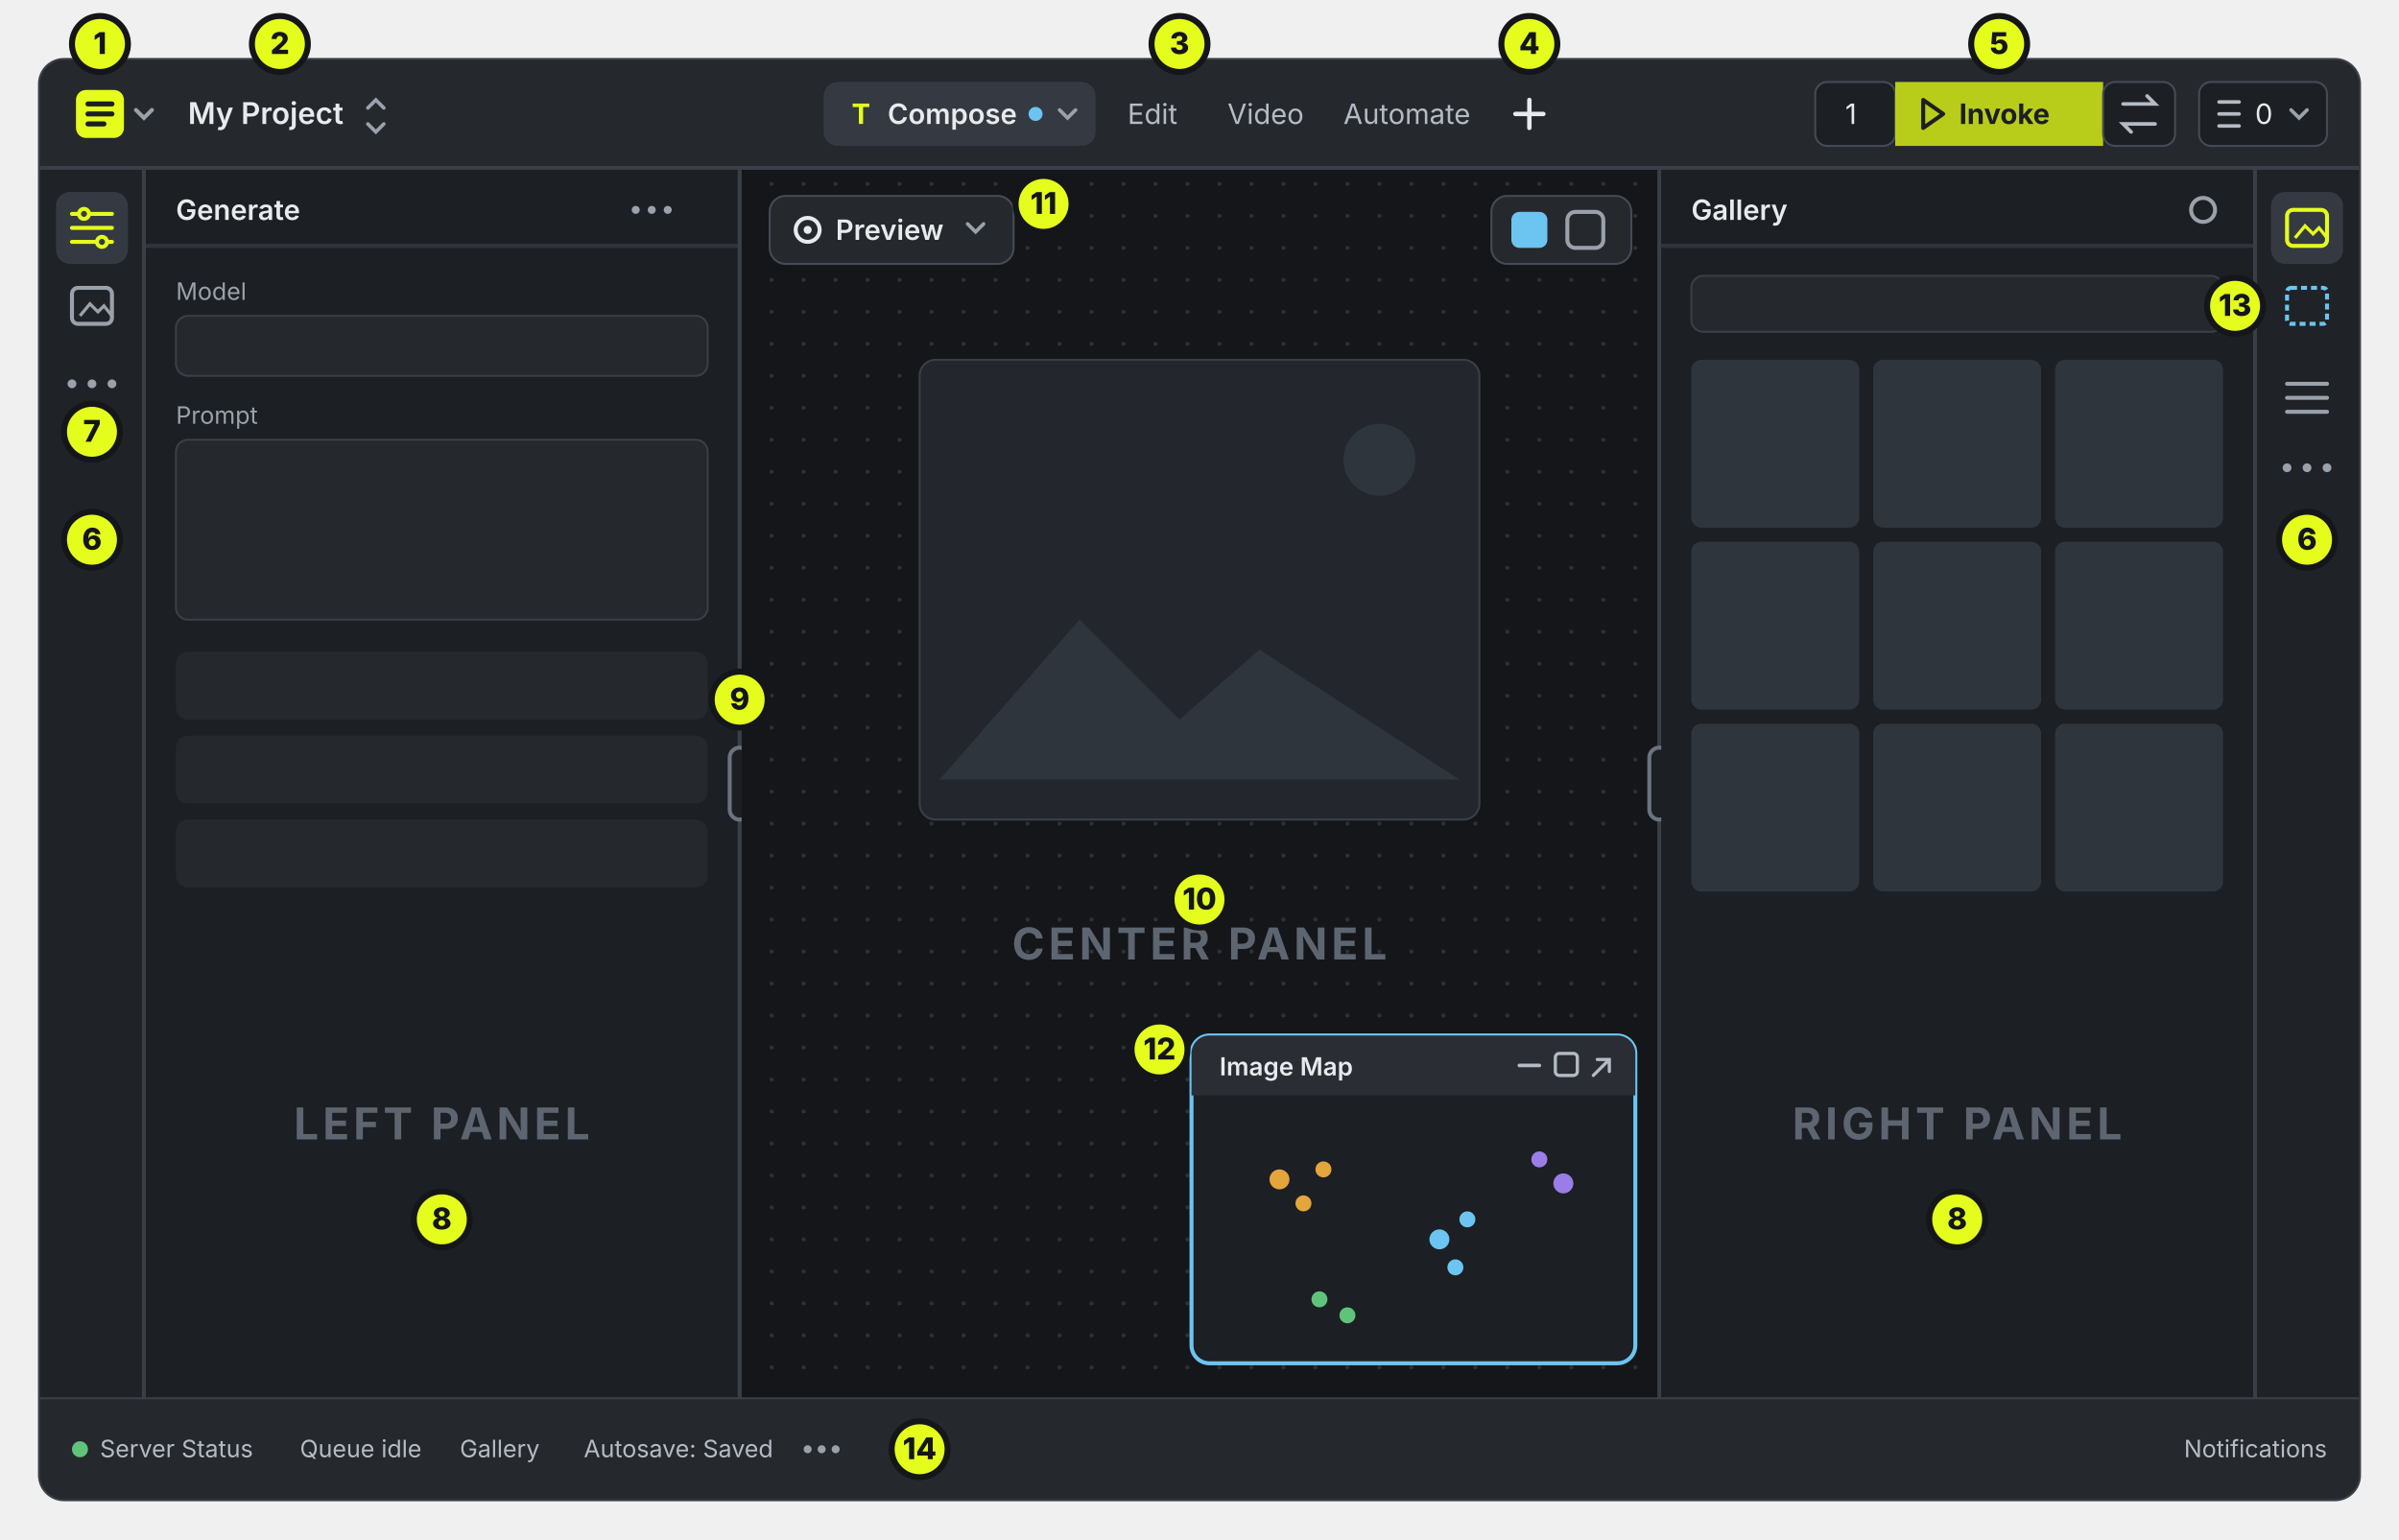
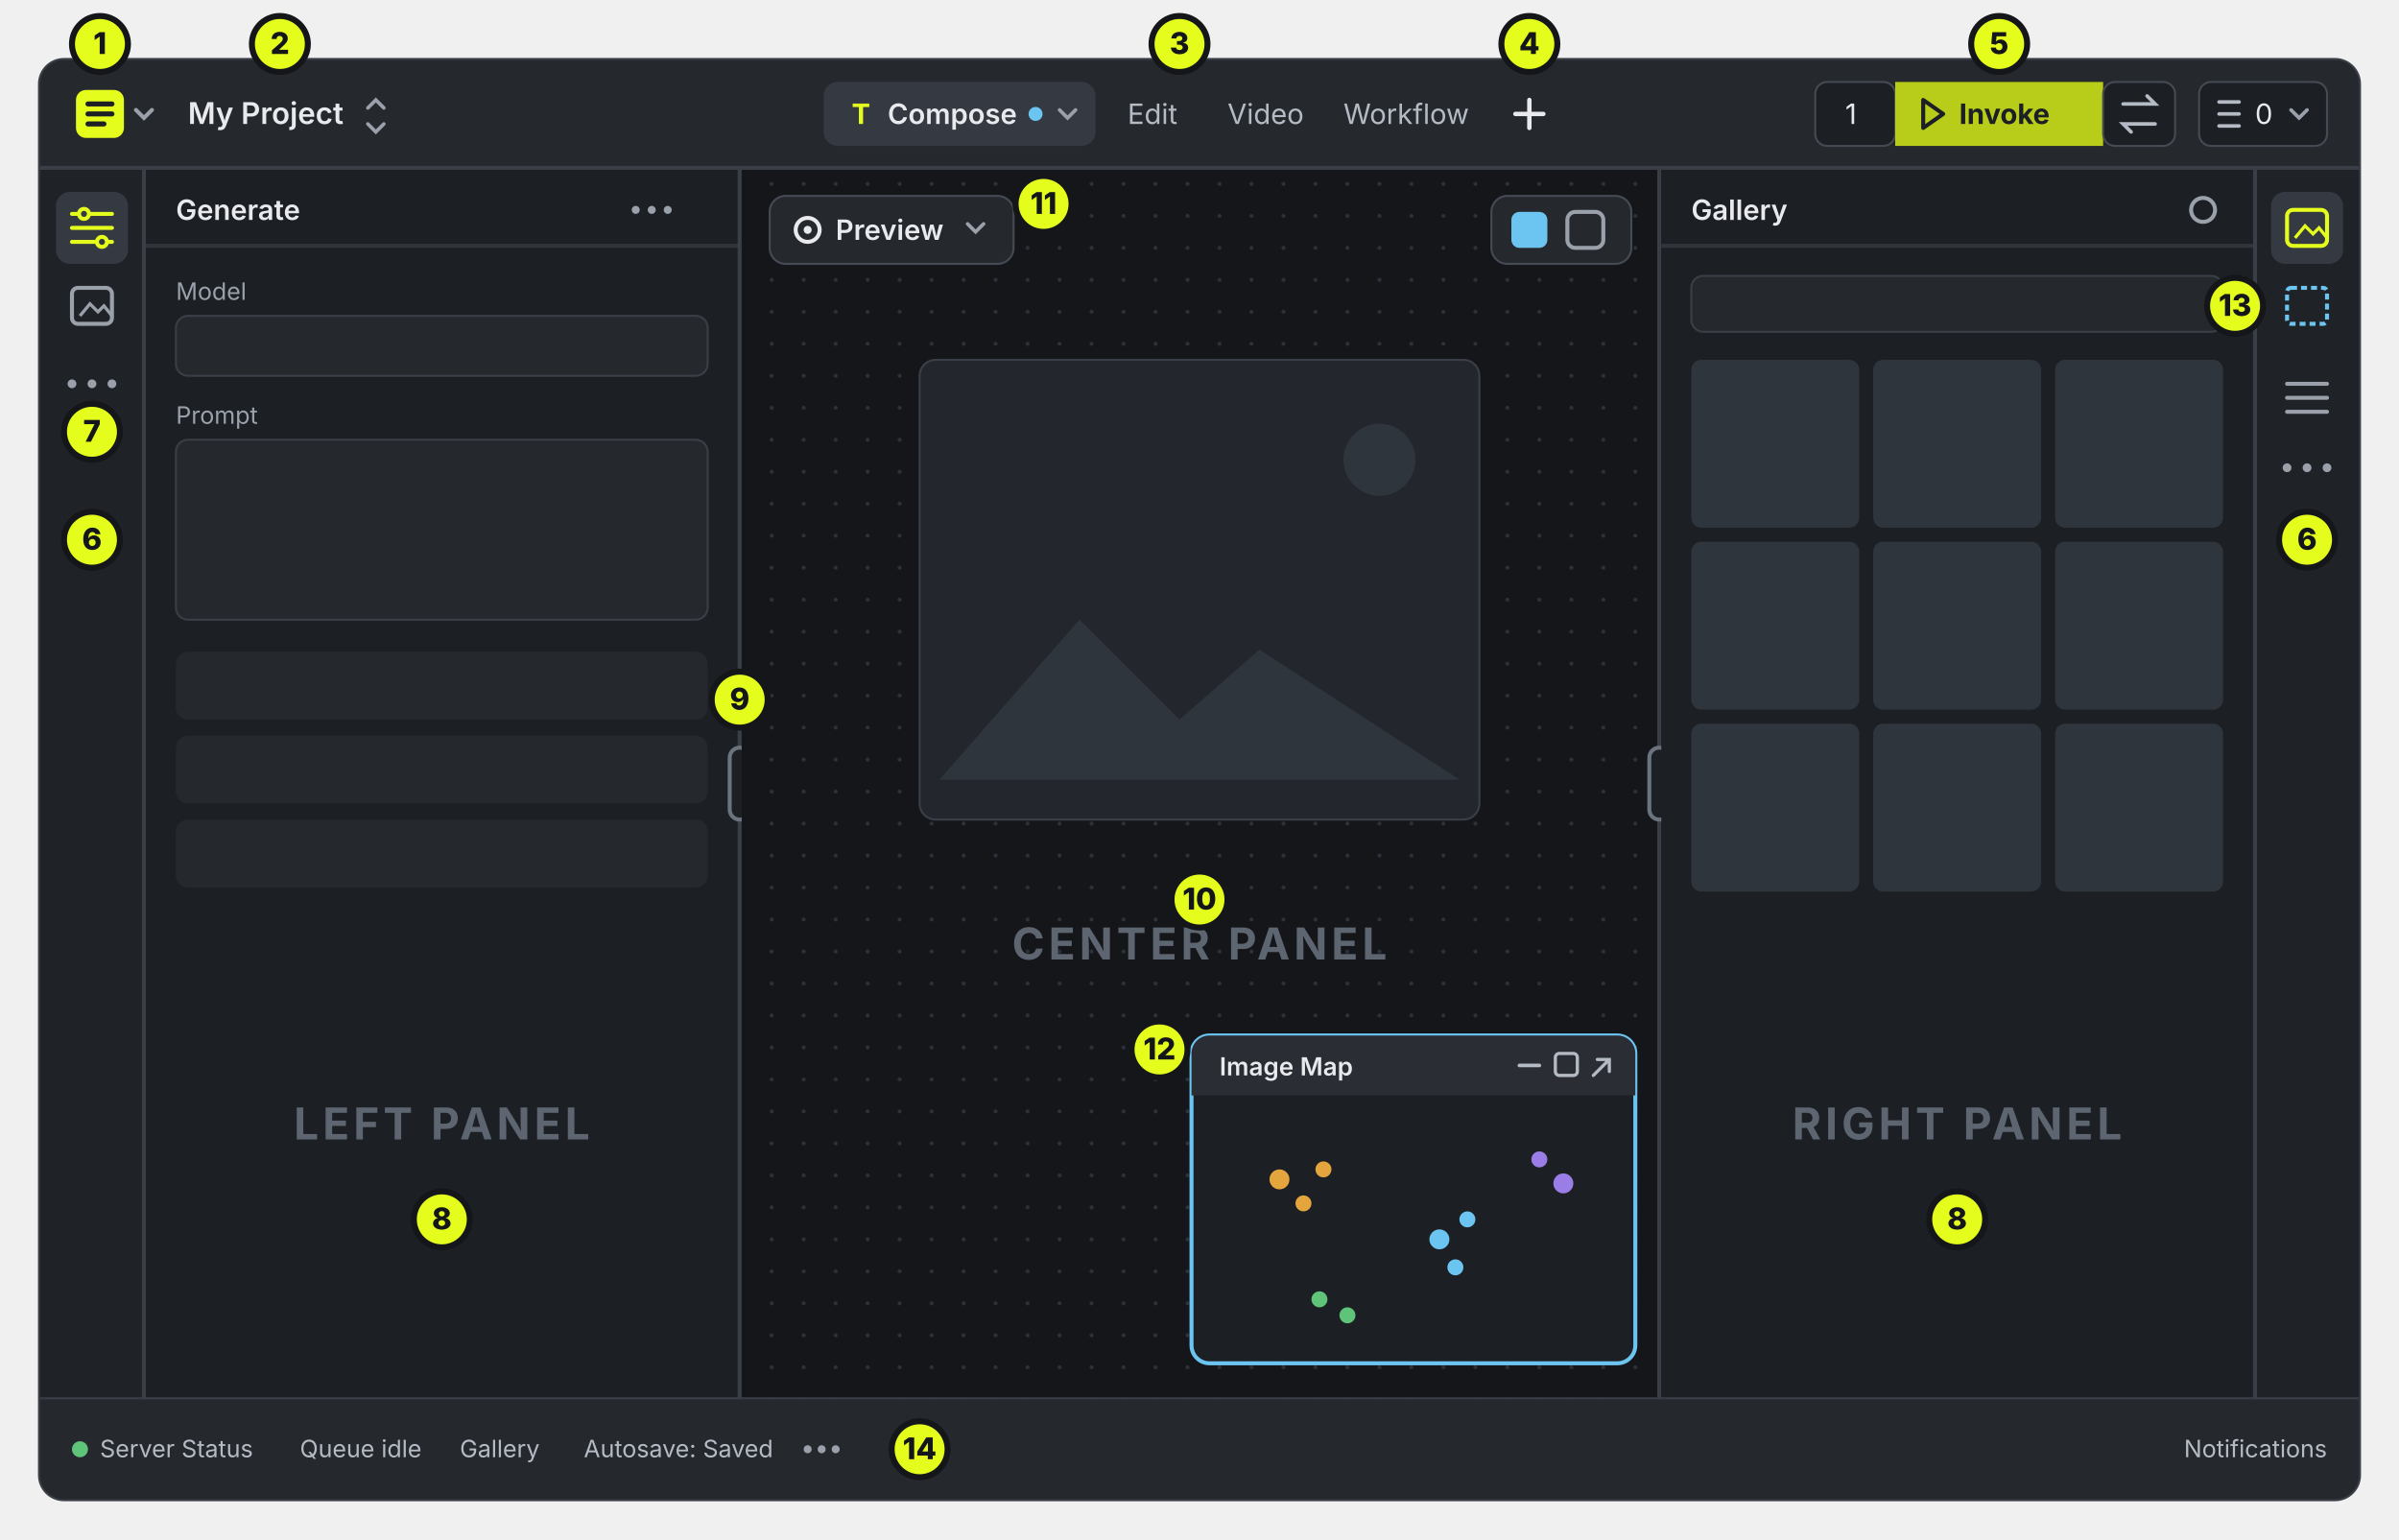
<svg xmlns="http://www.w3.org/2000/svg" viewBox="0 -10 1200 770" width="1200" height="770" font-family="Inter, 'Helvetica Neue', Arial, sans-serif">
  <style>
    .wbl-callout { cursor: help; outline: none; }
    .wbl-callout text { font-size: 15px; font-weight: 800; fill: #14161a; text-anchor: middle; pointer-events: none; }
    .wbl-callout circle { transition: r 120ms ease-out; }
    .wbl-callout:hover circle, .wbl-callout:focus circle { r: 17px; stroke: #ffffff; }
    .wbl-tip { opacity: 0; pointer-events: none; transition: opacity 120ms ease-out; }
    .wbl-tip rect { fill: #0e1013; stroke: #e4fd1d; stroke-width: 2; }
    .wbl-tip text { fill: #d7dbe0; font-size: 20px; }
    .wbl-tip .wbl-tip-title { fill: #ffffff; font-size: 23px; font-weight: 700; }
    #wbl-c1:hover ~ #wbl-t1, #wbl-c1:focus-visible ~ #wbl-t1, #wbl-c1:focus ~ #wbl-t1,
    #wbl-c2:hover ~ #wbl-t2, #wbl-c2:focus-visible ~ #wbl-t2, #wbl-c2:focus ~ #wbl-t2,
    #wbl-c3:hover ~ #wbl-t3, #wbl-c3:focus-visible ~ #wbl-t3, #wbl-c3:focus ~ #wbl-t3,
    #wbl-c4:hover ~ #wbl-t4, #wbl-c4:focus-visible ~ #wbl-t4, #wbl-c4:focus ~ #wbl-t4,
    #wbl-c5:hover ~ #wbl-t5, #wbl-c5:focus-visible ~ #wbl-t5, #wbl-c5:focus ~ #wbl-t5,
    #wbl-c6a:hover ~ #wbl-t6a, #wbl-c6a:focus-visible ~ #wbl-t6a, #wbl-c6a:focus ~ #wbl-t6a,
    #wbl-c6b:hover ~ #wbl-t6b, #wbl-c6b:focus-visible ~ #wbl-t6b, #wbl-c6b:focus ~ #wbl-t6b,
    #wbl-c7:hover ~ #wbl-t7, #wbl-c7:focus-visible ~ #wbl-t7, #wbl-c7:focus ~ #wbl-t7,
    #wbl-c8a:hover ~ #wbl-t8a, #wbl-c8a:focus-visible ~ #wbl-t8a, #wbl-c8a:focus ~ #wbl-t8a,
    #wbl-c8b:hover ~ #wbl-t8b, #wbl-c8b:focus-visible ~ #wbl-t8b, #wbl-c8b:focus ~ #wbl-t8b,
    #wbl-c9:hover ~ #wbl-t9, #wbl-c9:focus-visible ~ #wbl-t9, #wbl-c9:focus ~ #wbl-t9,
    #wbl-c10:hover ~ #wbl-t10, #wbl-c10:focus-visible ~ #wbl-t10, #wbl-c10:focus ~ #wbl-t10,
    #wbl-c11:hover ~ #wbl-t11, #wbl-c11:focus-visible ~ #wbl-t11, #wbl-c11:focus ~ #wbl-t11,
    #wbl-c12:hover ~ #wbl-t12, #wbl-c12:focus-visible ~ #wbl-t12, #wbl-c12:focus ~ #wbl-t12,
    #wbl-c13:hover ~ #wbl-t13, #wbl-c13:focus-visible ~ #wbl-t13, #wbl-c13:focus ~ #wbl-t13,
    #wbl-c14:hover ~ #wbl-t14, #wbl-c14:focus-visible ~ #wbl-t14, #wbl-c14:focus ~ #wbl-t14 { opacity: 1; }
  </style>
  <defs>
    <pattern id="wbl-dots" width="16" height="16" patternUnits="userSpaceOnUse">
      <circle cx="2" cy="2" r="1" fill="#2c3139" />
    </pattern>
  </defs>
  <rect x="20" y="20" width="1160" height="720" rx="12" fill="#1c1f23" stroke="#3a3f47" stroke-width="2" />
  <path d="M20 32a12 12 0 0 1 12-12h1136a12 12 0 0 1 12 12v42H20z" fill="#25282d" />
  <line x1="20" y1="74" x2="1180" y2="74" stroke="#3a3f47" stroke-width="2" />
  <rect x="38" y="35" width="24" height="24" rx="5" fill="#e4fd1d" />
  <path d="M44 42h12M44 47h12M44 52h8" stroke="#1c1f23" stroke-width="2.5" stroke-linecap="round" />
  <path d="M68 45l4 4 4-4" fill="none" stroke="#9aa1ab" stroke-width="2" stroke-linecap="round" />
  <text x="94" y="52" fill="#e8eaed" font-size="15" font-weight="600">My Project</text>
  <path d="M184 44l4-4 4 4M184 52l4 4 4-4" fill="none" stroke="#9aa1ab" stroke-width="1.8" stroke-linecap="round" />
  <rect x="412" y="31" width="136" height="32" rx="7" fill="#353a42" />
  <text x="426" y="52" fill="#e4fd1d" font-size="14" font-weight="700">T</text>
  <text x="444" y="52" fill="#e8eaed" font-size="14" font-weight="600">Compose</text>
  <circle cx="518" cy="47" r="3.5" fill="#6cc4f0" />
  <path d="M530 45l4 4 4-4" fill="none" stroke="#9aa1ab" stroke-width="1.8" stroke-linecap="round" />
  <text x="564" y="52" fill="#b5bbc4" font-size="14">Edit</text>
  <text x="614" y="52" fill="#b5bbc4" font-size="14">Video</text>
-   <text x="672" y="52" fill="#b5bbc4" font-size="14">Automate</text>
+   <text x="672" y="52" fill="#b5bbc4" font-size="14">Workflow</text>
  <path d="M758 47h14M765 40v14" stroke="#e8eaed" stroke-width="2.2" stroke-linecap="round" />
  <rect x="908" y="31" width="40" height="32" rx="6" fill="#1c1f23" stroke="#454b55" />
  <text x="923" y="52" fill="#e8eaed" font-size="14">1</text>
  <rect x="948" y="31" width="104" height="32" fill="#b8cc1a" />
  <path d="M962 40l10 7-10 7z" fill="none" stroke="#1c1f23" stroke-width="2" stroke-linejoin="round" />
  <text x="980" y="52" fill="#1c1f23" font-size="14" font-weight="700">Invoke</text>
  <rect x="1052" y="31" width="36" height="32" rx="6" fill="#1c1f23" stroke="#454b55" />
  <path d="M1062 42h16l-4-4M1078 52h-16l4 4" fill="none" stroke="#b5bbc4" stroke-width="1.8" stroke-linecap="round" />
  <rect x="1100" y="31" width="64" height="32" rx="6" fill="#1c1f23" stroke="#454b55" />
  <path d="M1110 41h10M1110 47h10M1110 53h10" stroke="#b5bbc4" stroke-width="1.8" stroke-linecap="round" />
  <text x="1128" y="52" fill="#e8eaed" font-size="14">0</text>
  <path d="M1146 45l4 4 4-4" fill="none" stroke="#9aa1ab" stroke-width="1.8" stroke-linecap="round" />
  <rect x="20" y="75" width="52" height="615" fill="#1f2226" />
  <line x1="72" y1="75" x2="72" y2="690" stroke="#3a3f47" stroke-width="2" />
  <rect x="28" y="86" width="36" height="36" rx="7" fill="#353a42" />
  <path d="M36 97h20M36 104h20M36 111h20" stroke="#e4fd1d" stroke-width="2" stroke-linecap="round" />
  <circle cx="42" cy="97" r="2.5" fill="#353a42" stroke="#e4fd1d" stroke-width="2" />
  <circle cx="51" cy="111" r="2.5" fill="#353a42" stroke="#e4fd1d" stroke-width="2" />
  <rect x="36" y="134" width="20" height="18" rx="3" fill="none" stroke="#9aa1ab" stroke-width="2" />
  <path d="M40 148l5-6 4 4 3-3 4 5" fill="none" stroke="#9aa1ab" stroke-width="1.6" />
  <circle cx="36" cy="182" r="2.2" fill="#9aa1ab" />
  <circle cx="46" cy="182" r="2.2" fill="#9aa1ab" />
  <circle cx="56" cy="182" r="2.2" fill="#9aa1ab" />
  <rect x="73" y="75" width="297" height="615" fill="#1c1f23" />
  <line x1="73" y1="113" x2="370" y2="113" stroke="#30353c" stroke-width="2" />
  <text x="88" y="100" fill="#e8eaed" font-size="14" font-weight="600">Generate</text>
  <circle cx="318" cy="95" r="2" fill="#9aa1ab" />
  <circle cx="326" cy="95" r="2" fill="#9aa1ab" />
  <circle cx="334" cy="95" r="2" fill="#9aa1ab" />
  <text x="88" y="140" fill="#9aa1ab" font-size="12">Model</text>
  <rect x="88" y="148" width="266" height="30" rx="6" fill="#25282d" stroke="#3a3f47" />
  <text x="88" y="202" fill="#9aa1ab" font-size="12">Prompt</text>
  <rect x="88" y="210" width="266" height="90" rx="6" fill="#25282d" stroke="#3a3f47" />
  <rect x="88" y="316" width="266" height="34" rx="6" fill="#25282d" />
  <rect x="88" y="358" width="266" height="34" rx="6" fill="#25282d" />
  <rect x="88" y="400" width="266" height="34" rx="6" fill="#25282d" />
  <text x="221" y="560" fill="#5d6570" font-size="22" font-weight="700" text-anchor="middle" letter-spacing="2">LEFT PANEL</text>
  <line x1="370" y1="75" x2="370" y2="690" stroke="#3a3f47" stroke-width="2" />
  <rect x="365" y="364" width="10" height="36" rx="5" fill="#1c1f23" stroke="#6b737e" stroke-width="2" />
  <rect x="371" y="75" width="458" height="615" fill="#14161a" />
  <rect x="371" y="75" width="458" height="615" fill="url(#wbl-dots)" />
  <rect x="385" y="88" width="122" height="34" rx="8" fill="#25282d" stroke="#454b55" />
  <circle cx="404" cy="105" r="6" fill="none" stroke="#e8eaed" stroke-width="2" />
  <circle cx="404" cy="105" r="2" fill="#e8eaed" />
  <text x="418" y="110" fill="#e8eaed" font-size="14" font-weight="600">Preview</text>
  <path d="M484 102l4 4 4-4" fill="none" stroke="#9aa1ab" stroke-width="1.8" stroke-linecap="round" />
  <rect x="746" y="88" width="70" height="34" rx="8" fill="#25282d" stroke="#454b55" />
  <rect x="756" y="96" width="18" height="18" rx="4" fill="#6cc4f0" />
  <rect x="784" y="96" width="18" height="18" rx="4" fill="none" stroke="#9aa1ab" stroke-width="2" />
  <rect x="460" y="170" width="280" height="230" rx="8" fill="#23272d" stroke="#3a3f47" />
  <path d="M470 380l70-80 50 50 40-35 100 65z" fill="#2f353d" />
  <circle cx="690" cy="220" r="18" fill="#2f353d" />
  <text x="600" y="470" fill="#5d6570" font-size="22" font-weight="700" text-anchor="middle" letter-spacing="2">CENTER PANEL</text>
  <g>
    <rect x="596" y="508" width="222" height="164" rx="9" fill="#1c1f23" stroke="#6cc4f0" stroke-width="2" />
    <path d="M596 517a9 9 0 0 1 9-9h204a9 9 0 0 1 9 9v21H596z" fill="#2a2e34" />
    <text x="610" y="528" fill="#e8eaed" font-size="12.5" font-weight="600">Image Map</text>
    <path d="M760 523h10" stroke="#b5bbc4" stroke-width="1.8" stroke-linecap="round" />
    <rect x="778" y="517" width="11" height="11" rx="2" fill="none" stroke="#b5bbc4" stroke-width="1.6" />
    <path d="M797 528l8-8M799 520h6v6" fill="none" stroke="#b5bbc4" stroke-width="1.6" stroke-linecap="round" />
    <circle cx="640" cy="580" r="5" fill="#e4a53d" />
    <circle cx="652" cy="592" r="4" fill="#e4a53d" />
    <circle cx="662" cy="575" r="4" fill="#e4a53d" />
    <circle cx="720" cy="610" r="5" fill="#6cc4f0" />
    <circle cx="734" cy="600" r="4" fill="#6cc4f0" />
    <circle cx="728" cy="624" r="4" fill="#6cc4f0" />
    <circle cx="770" cy="570" r="4" fill="#9b7de8" />
    <circle cx="782" cy="582" r="5" fill="#9b7de8" />
    <circle cx="660" cy="640" r="4" fill="#5fc47a" />
    <circle cx="674" cy="648" r="4" fill="#5fc47a" />
  </g>
  <line x1="830" y1="75" x2="830" y2="690" stroke="#3a3f47" stroke-width="2" />
  <rect x="825" y="364" width="10" height="36" rx="5" fill="#1c1f23" stroke="#6b737e" stroke-width="2" />
  <rect x="831" y="75" width="297" height="615" fill="#1c1f23" />
  <line x1="831" y1="113" x2="1128" y2="113" stroke="#30353c" stroke-width="2" />
  <text x="846" y="100" fill="#e8eaed" font-size="14" font-weight="600">Gallery</text>
  <circle cx="1102" cy="95" r="6" fill="none" stroke="#9aa1ab" stroke-width="2" />
  <rect x="846" y="128" width="266" height="28" rx="6" fill="#25282d" stroke="#3a3f47" />
  <g fill="#2f353d">
    <rect x="846" y="170" width="84" height="84" rx="5" />
    <rect x="937" y="170" width="84" height="84" rx="5" />
    <rect x="1028" y="170" width="84" height="84" rx="5" />
    <rect x="846" y="261" width="84" height="84" rx="5" />
    <rect x="937" y="261" width="84" height="84" rx="5" />
    <rect x="1028" y="261" width="84" height="84" rx="5" />
    <rect x="846" y="352" width="84" height="84" rx="5" />
    <rect x="937" y="352" width="84" height="84" rx="5" />
    <rect x="1028" y="352" width="84" height="84" rx="5" />
  </g>
  <text x="979" y="560" fill="#5d6570" font-size="22" font-weight="700" text-anchor="middle" letter-spacing="2">RIGHT PANEL</text>
  <line x1="1128" y1="75" x2="1128" y2="690" stroke="#3a3f47" stroke-width="2" />
  <rect x="1129" y="75" width="51" height="615" fill="#1f2226" />
  <rect x="1136" y="86" width="36" height="36" rx="7" fill="#353a42" />
  <rect x="1144" y="95" width="20" height="18" rx="3" fill="none" stroke="#e4fd1d" stroke-width="2" />
  <path d="M1148 109l5-6 4 4 3-3 4 5" fill="none" stroke="#e4fd1d" stroke-width="1.6" />
  <rect x="1144" y="134" width="20" height="18" rx="2" fill="none" stroke="#6cc4f0" stroke-width="2" stroke-dasharray="3 2" />
  <path d="M1144 182h20M1144 189h20M1144 196h20" stroke="#9aa1ab" stroke-width="2" stroke-linecap="round" />
  <circle cx="1144" cy="224" r="2.2" fill="#9aa1ab" />
  <circle cx="1154" cy="224" r="2.2" fill="#9aa1ab" />
  <circle cx="1164" cy="224" r="2.2" fill="#9aa1ab" />
  <line x1="20" y1="690" x2="1180" y2="690" stroke="#3a3f47" stroke-width="2" />
  <path d="M20 690h1160v38a12 12 0 0 1-12 12H32a12 12 0 0 1-12-12z" fill="#25282d" />
  <circle cx="40" cy="715" r="4" fill="#5fc47a" />
  <text x="50" y="719" fill="#b5bbc4" font-size="12">Server Status</text>
  <text x="150" y="719" fill="#b5bbc4" font-size="12">Queue idle</text>
  <text x="230" y="719" fill="#b5bbc4" font-size="12">Gallery</text>
  <text x="292" y="719" fill="#b5bbc4" font-size="12">Autosave: Saved</text>
  <circle cx="404" cy="715" r="2" fill="#9aa1ab" />
  <circle cx="411" cy="715" r="2" fill="#9aa1ab" />
  <circle cx="418" cy="715" r="2" fill="#9aa1ab" />
  <text x="1164" y="719" fill="#b5bbc4" font-size="12" text-anchor="end">Notifications</text>
  <g>
    <g class="wbl-callout" id="wbl-c1" tabindex="0" role="img" aria-label="1. App menu: Projects, Model Manager, Fonts, Queue, Settings and help">
      <circle cx="50" cy="12" r="14" fill="#e4fd1d" stroke="#14161a" stroke-width="3" />
      <text x="50" y="17">1</text>
    </g>
    <g class="wbl-callout" id="wbl-c2" tabindex="0" role="img" aria-label="2. Project switcher: Switch, rename, export or close projects Ctrl+P / ⌘P">
      <circle cx="140" cy="12" r="14" fill="#e4fd1d" stroke="#14161a" stroke-width="3" />
      <text x="140" y="17">2</text>
    </g>
    <g class="wbl-callout" id="wbl-c3" tabindex="0" role="img" aria-label="3. Layout preset tabs: Click to switch layouts. A dot means unsaved changes; the arrow opens the preset menu">
      <circle cx="590" cy="12" r="14" fill="#e4fd1d" stroke="#14161a" stroke-width="3" />
      <text x="590" y="17">3</text>
    </g>
    <g class="wbl-callout" id="wbl-c4" tabindex="0" role="img" aria-label="4. Save as new preset: Save the current arrangement as a preset">
      <circle cx="765" cy="12" r="14" fill="#e4fd1d" stroke="#14161a" stroke-width="3" />
      <text x="765" y="17">4</text>
    </g>
    <g class="wbl-callout" id="wbl-c5" tabindex="0" role="img" aria-label="5. Invoke controls: Iterations, the Invoke button, and routing: where settings come from and results go">
      <circle cx="1000" cy="12" r="14" fill="#e4fd1d" stroke="#14161a" stroke-width="3" />
      <text x="1000" y="17">5</text>
    </g>
    <g class="wbl-callout" id="wbl-c6a" tabindex="0" role="img" aria-label="6. Left rail: One icon per panel. Click to show a panel; click the active icon to collapse it">
      <circle cx="46" cy="260" r="14" fill="#e4fd1d" stroke="#14161a" stroke-width="3" />
      <text x="46" y="265">6</text>
    </g>
    <g class="wbl-callout" id="wbl-c6b" tabindex="0" role="img" aria-label="6. Right rail: One icon per panel. Click to show a panel; click the active icon to collapse it">
      <circle cx="1154" cy="260" r="14" fill="#e4fd1d" stroke="#14161a" stroke-width="3" />
      <text x="1154" y="265">6</text>
    </g>
    <g class="wbl-callout" id="wbl-c7" tabindex="0" role="img" aria-label="7. Rail menu (…): Add panels to this rail or remove them">
      <circle cx="46" cy="206" r="14" fill="#e4fd1d" stroke="#14161a" stroke-width="3" />
      <text x="46" y="211">7</text>
    </g>
    <g class="wbl-callout" id="wbl-c8a" tabindex="0" role="img" aria-label="8. Left panel: Shows the selected left-rail panel">
      <circle cx="221" cy="600" r="14" fill="#e4fd1d" stroke="#14161a" stroke-width="3" />
      <text x="221" y="605">8</text>
    </g>
    <g class="wbl-callout" id="wbl-c8b" tabindex="0" role="img" aria-label="8. Right panel: Shows the selected right-rail panel">
      <circle cx="979" cy="600" r="14" fill="#e4fd1d" stroke="#14161a" stroke-width="3" />
      <text x="979" y="605">8</text>
    </g>
    <g class="wbl-callout" id="wbl-c9" tabindex="0" role="img" aria-label="9. Resize handle: Drag to resize the panel; drag past its minimum to collapse it">
      <circle cx="370" cy="340" r="14" fill="#e4fd1d" stroke="#14161a" stroke-width="3" />
      <text x="370" y="345">9</text>
    </g>
    <g class="wbl-callout" id="wbl-c10" tabindex="0" role="img" aria-label="10. Center panel: The main work area: Preview, Canvas, Gallery, Workflow editor or Image Map">
      <circle cx="600" cy="440" r="14" fill="#e4fd1d" stroke="#14161a" stroke-width="3" />
      <text x="600" y="445">10</text>
    </g>
    <g class="wbl-callout" id="wbl-c11" tabindex="0" role="img" aria-label="11. Center view menu: Switch the center view, add another, or close the current one. Z swaps in Preview">
      <circle cx="522" cy="92" r="14" fill="#e4fd1d" stroke="#14161a" stroke-width="3" />
      <text x="522" y="97">11</text>
    </g>
    <g class="wbl-callout" id="wbl-c12" tabindex="0" role="img" aria-label="12. Floating window: Preview and Image Map can float. Drag to move; Dock to panel returns it to its rail">
      <circle cx="580" cy="515" r="14" fill="#e4fd1d" stroke="#14161a" stroke-width="3" />
      <text x="580" y="520">12</text>
    </g>
    <g class="wbl-callout" id="wbl-c13" tabindex="0" role="img" aria-label="13. Floating panel’s rail slot: Marks where a floating panel came from. Click to dock it again">
      <circle cx="1118" cy="143" r="14" fill="#e4fd1d" stroke="#14161a" stroke-width="3" />
      <text x="1118" y="148">13</text>
    </g>
    <g class="wbl-callout" id="wbl-c14" tabindex="0" role="img" aria-label="14. Status bar: Server, queue, gallery, autosave and notifications. Some chips open a bottom panel">
      <circle cx="460" cy="715" r="14" fill="#e4fd1d" stroke="#14161a" stroke-width="3" />
      <text x="460" y="720">14</text>
    </g>
    <g class="wbl-tip" id="wbl-t1" aria-hidden="true">
      <rect x="4" y="34" width="458" height="108" rx="9" />
      <text x="20" y="68" class="wbl-tip-title">App menu</text>
      <text x="20" y="96">Projects, Model Manager, Fonts, Queue,</text>
      <text x="20" y="124">Settings and help</text>
    </g>
    <g class="wbl-tip" id="wbl-t2" aria-hidden="true">
      <rect x="4" y="34" width="480" height="108" rx="9" />
      <text x="20" y="68" class="wbl-tip-title">Project switcher</text>
      <text x="20" y="96">Switch, rename, export or close projects</text>
      <text x="20" y="124">Ctrl+P / ⌘P</text>
    </g>
    <g class="wbl-tip" id="wbl-t3" aria-hidden="true">
      <rect x="328" y="34" width="525" height="108" rx="9" />
      <text x="344" y="68" class="wbl-tip-title">Layout preset tabs</text>
      <text x="344" y="96">Click to switch layouts. A dot means unsaved</text>
      <text x="344" y="124">changes; the arrow opens the preset menu</text>
    </g>
    <g class="wbl-tip" id="wbl-t4" aria-hidden="true">
      <rect x="525" y="34" width="480" height="80" rx="9" />
      <text x="541" y="68" class="wbl-tip-title">Save as new preset</text>
      <text x="541" y="96">Save the current arrangement as a preset</text>
    </g>
    <g class="wbl-tip" id="wbl-t5" aria-hidden="true">
      <rect x="682" y="34" width="514" height="108" rx="9" />
      <text x="698" y="68" class="wbl-tip-title">Invoke controls</text>
      <text x="698" y="96">Iterations, the Invoke button, and routing:</text>
      <text x="698" y="124">where settings come from and results go</text>
    </g>
    <g class="wbl-tip" id="wbl-t6a" aria-hidden="true">
      <rect x="4" y="282" width="502" height="108" rx="9" />
      <text x="20" y="316" class="wbl-tip-title">Left rail</text>
      <text x="20" y="344">One icon per panel. Click to show a panel;</text>
      <text x="20" y="372">click the active icon to collapse it</text>
    </g>
    <g class="wbl-tip" id="wbl-t6b" aria-hidden="true">
      <rect x="694" y="282" width="502" height="108" rx="9" />
      <text x="710" y="316" class="wbl-tip-title">Right rail</text>
      <text x="710" y="344">One icon per panel. Click to show a panel;</text>
      <text x="710" y="372">click the active icon to collapse it</text>
    </g>
    <g class="wbl-tip" id="wbl-t7" aria-hidden="true">
      <rect x="4" y="228" width="458" height="80" rx="9" />
      <text x="20" y="262" class="wbl-tip-title">Rail menu (…)</text>
      <text x="20" y="290">Add panels to this rail or remove them</text>
    </g>
    <g class="wbl-tip" id="wbl-t8a" aria-hidden="true">
      <rect x="15" y="622" width="413" height="80" rx="9" />
      <text x="31" y="656" class="wbl-tip-title">Left panel</text>
      <text x="31" y="684">Shows the selected left-rail panel</text>
    </g>
    <g class="wbl-tip" id="wbl-t8b" aria-hidden="true">
      <rect x="767" y="622" width="424" height="80" rx="9" />
      <text x="783" y="656" class="wbl-tip-title">Right panel</text>
      <text x="783" y="684">Shows the selected right-rail panel</text>
    </g>
    <g class="wbl-tip" id="wbl-t9" aria-hidden="true">
      <rect x="152" y="362" width="435" height="108" rx="9" />
      <text x="168" y="396" class="wbl-tip-title">Resize handle</text>
      <text x="168" y="424">Drag to resize the panel;</text>
      <text x="168" y="452">drag past its minimum to collapse it</text>
    </g>
    <g class="wbl-tip" id="wbl-t10" aria-hidden="true">
      <rect x="377" y="462" width="446" height="108" rx="9" />
      <text x="393" y="496" class="wbl-tip-title">Center panel</text>
      <text x="393" y="524">The main work area: Preview, Canvas,</text>
      <text x="393" y="552">Gallery, Workflow editor or Image Map</text>
    </g>
    <g class="wbl-tip" id="wbl-t11" aria-hidden="true">
      <rect x="260" y="114" width="525" height="108" rx="9" />
      <text x="276" y="148" class="wbl-tip-title">Center view menu</text>
      <text x="276" y="176">Switch the center view, add another,</text>
      <text x="276" y="204">or close the current one. Z swaps in Preview</text>
    </g>
    <g class="wbl-tip" id="wbl-t12" aria-hidden="true">
      <rect x="306" y="537" width="547" height="108" rx="9" />
      <text x="322" y="571" class="wbl-tip-title">Floating window</text>
      <text x="322" y="599">Preview and Image Map can float. Drag to move;</text>
      <text x="322" y="627">Dock to panel returns it to its rail</text>
    </g>
    <g class="wbl-tip" id="wbl-t13" aria-hidden="true">
      <rect x="727" y="165" width="469" height="108" rx="9" />
      <text x="743" y="199" class="wbl-tip-title">Floating panel’s rail slot</text>
      <text x="743" y="227">Marks where a floating panel came from.</text>
      <text x="743" y="255">Click to dock it again</text>
    </g>
    <g class="wbl-tip" id="wbl-t14" aria-hidden="true">
      <rect x="192" y="585" width="536" height="108" rx="9" />
      <text x="208" y="619" class="wbl-tip-title">Status bar</text>
      <text x="208" y="647">Server, queue, gallery, autosave and</text>
      <text x="208" y="675">notifications. Some chips open a bottom panel</text>
    </g>
  </g>
</svg>
